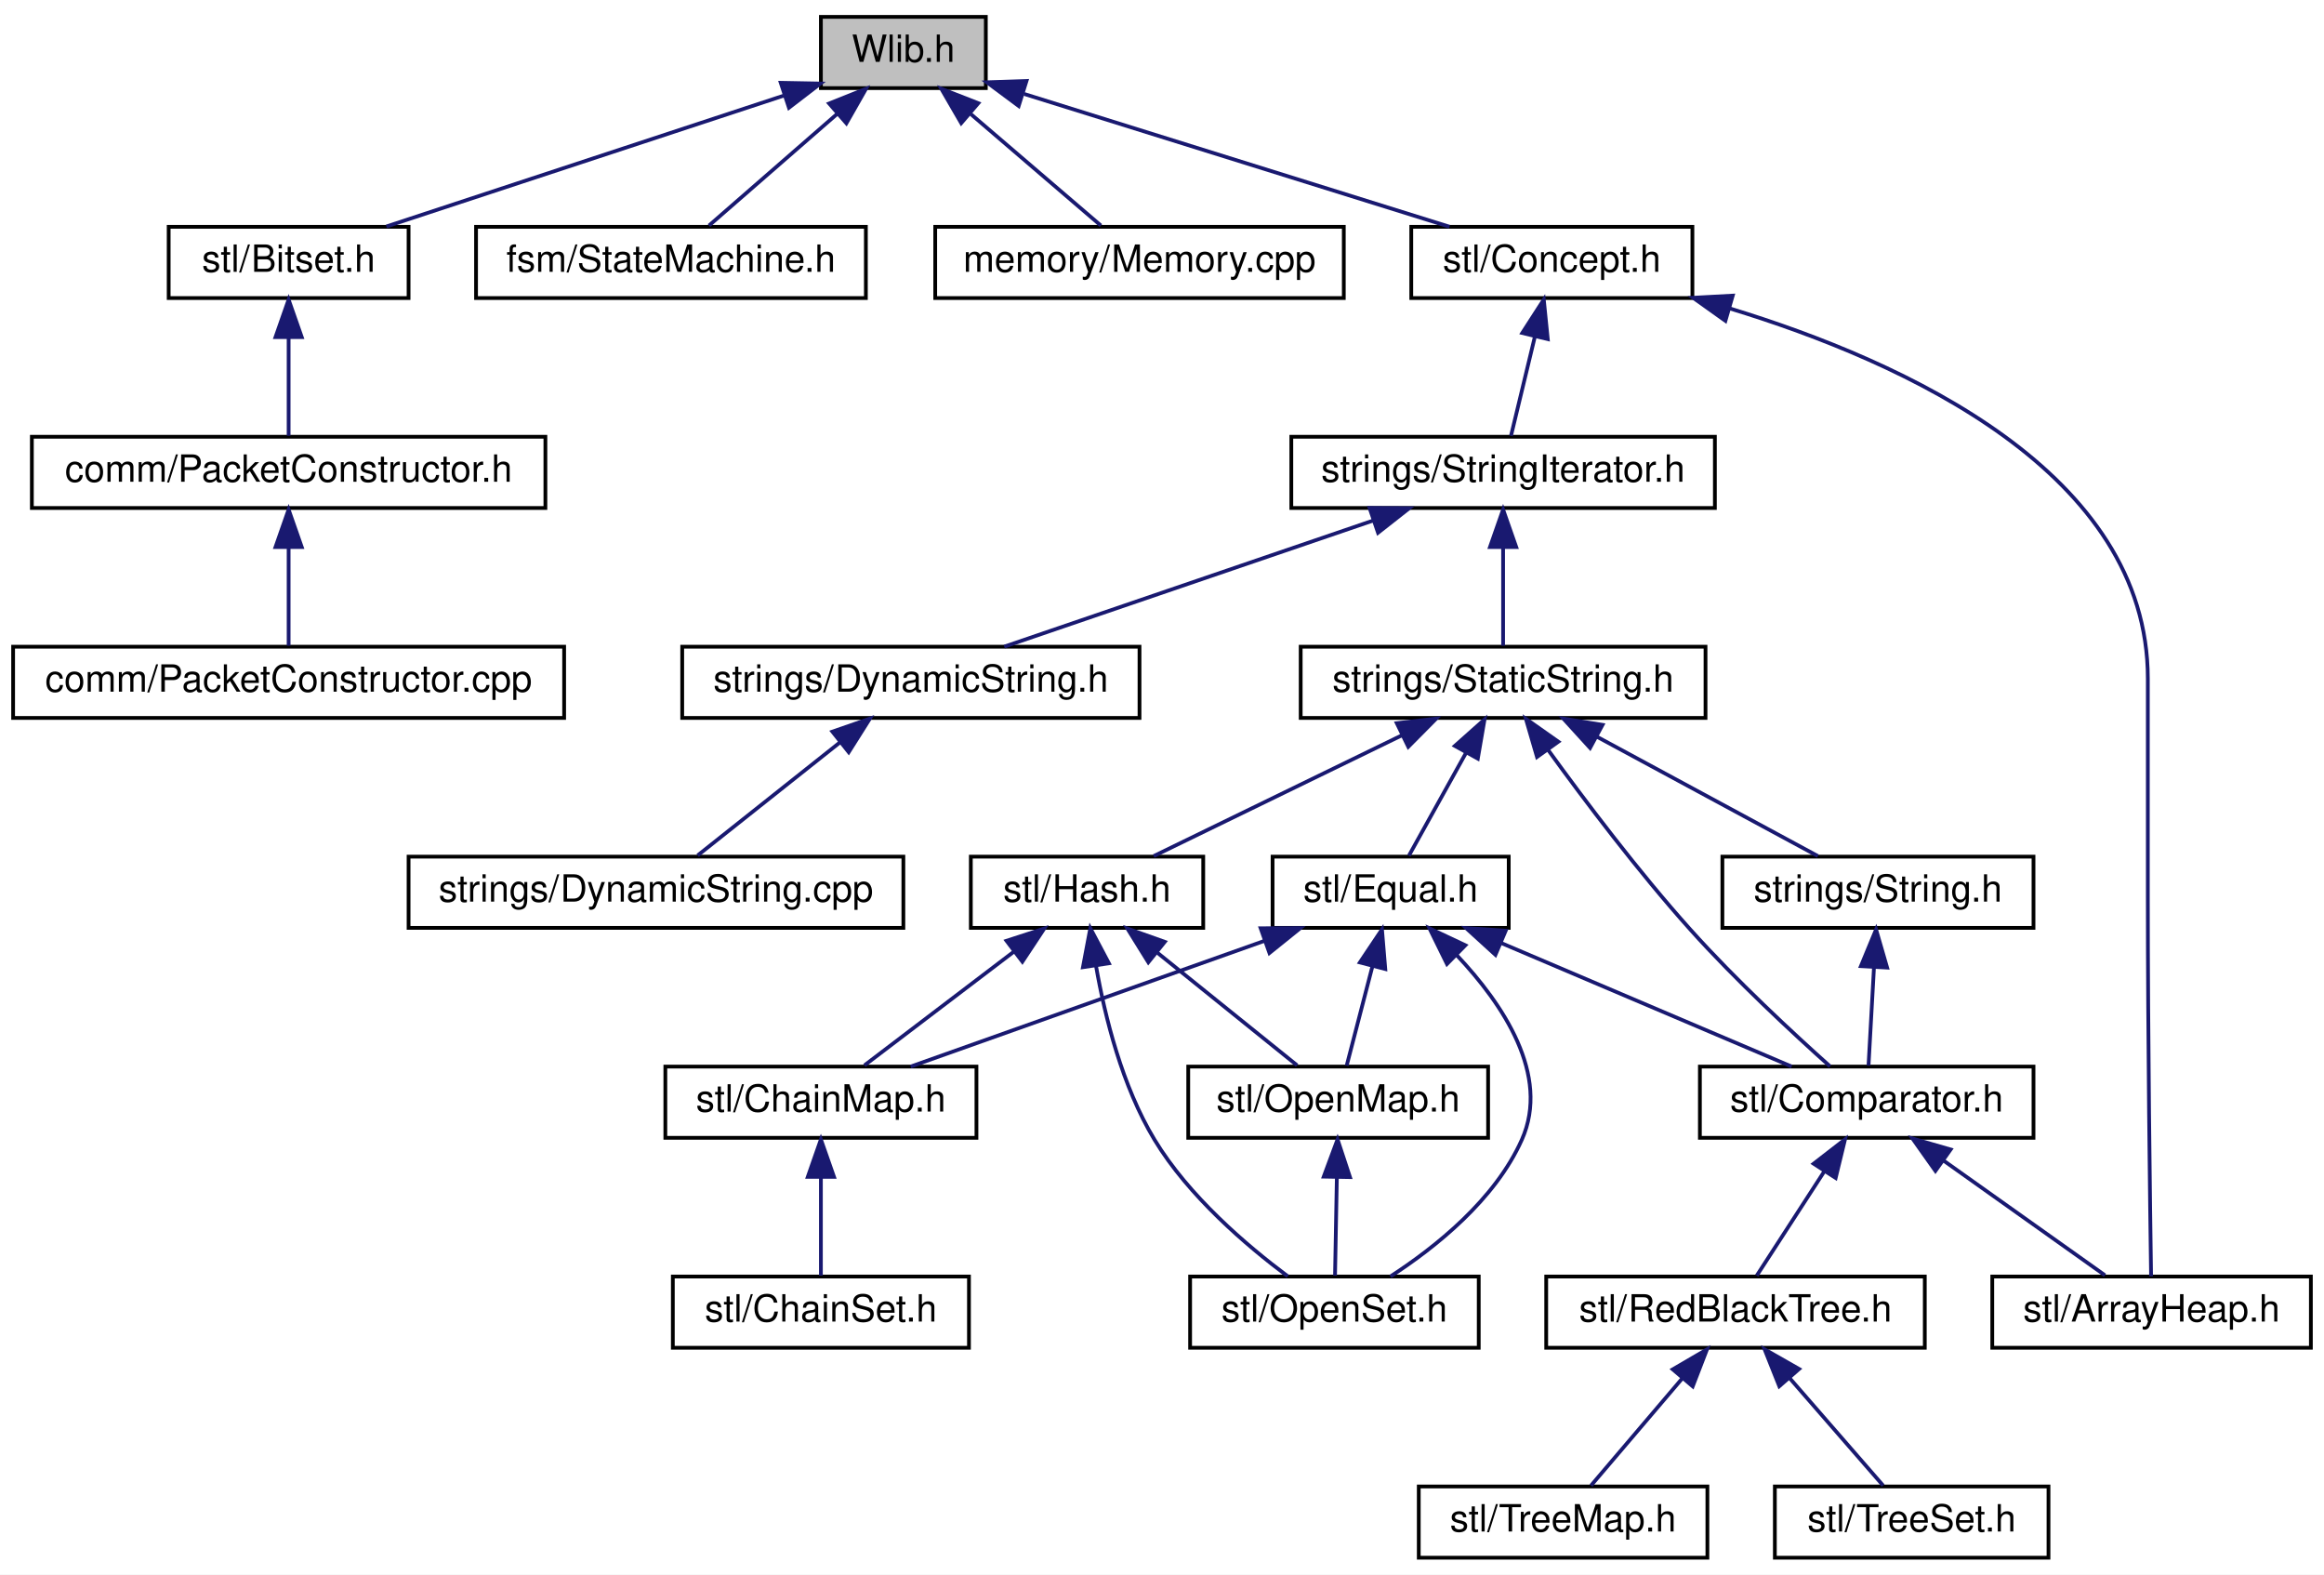
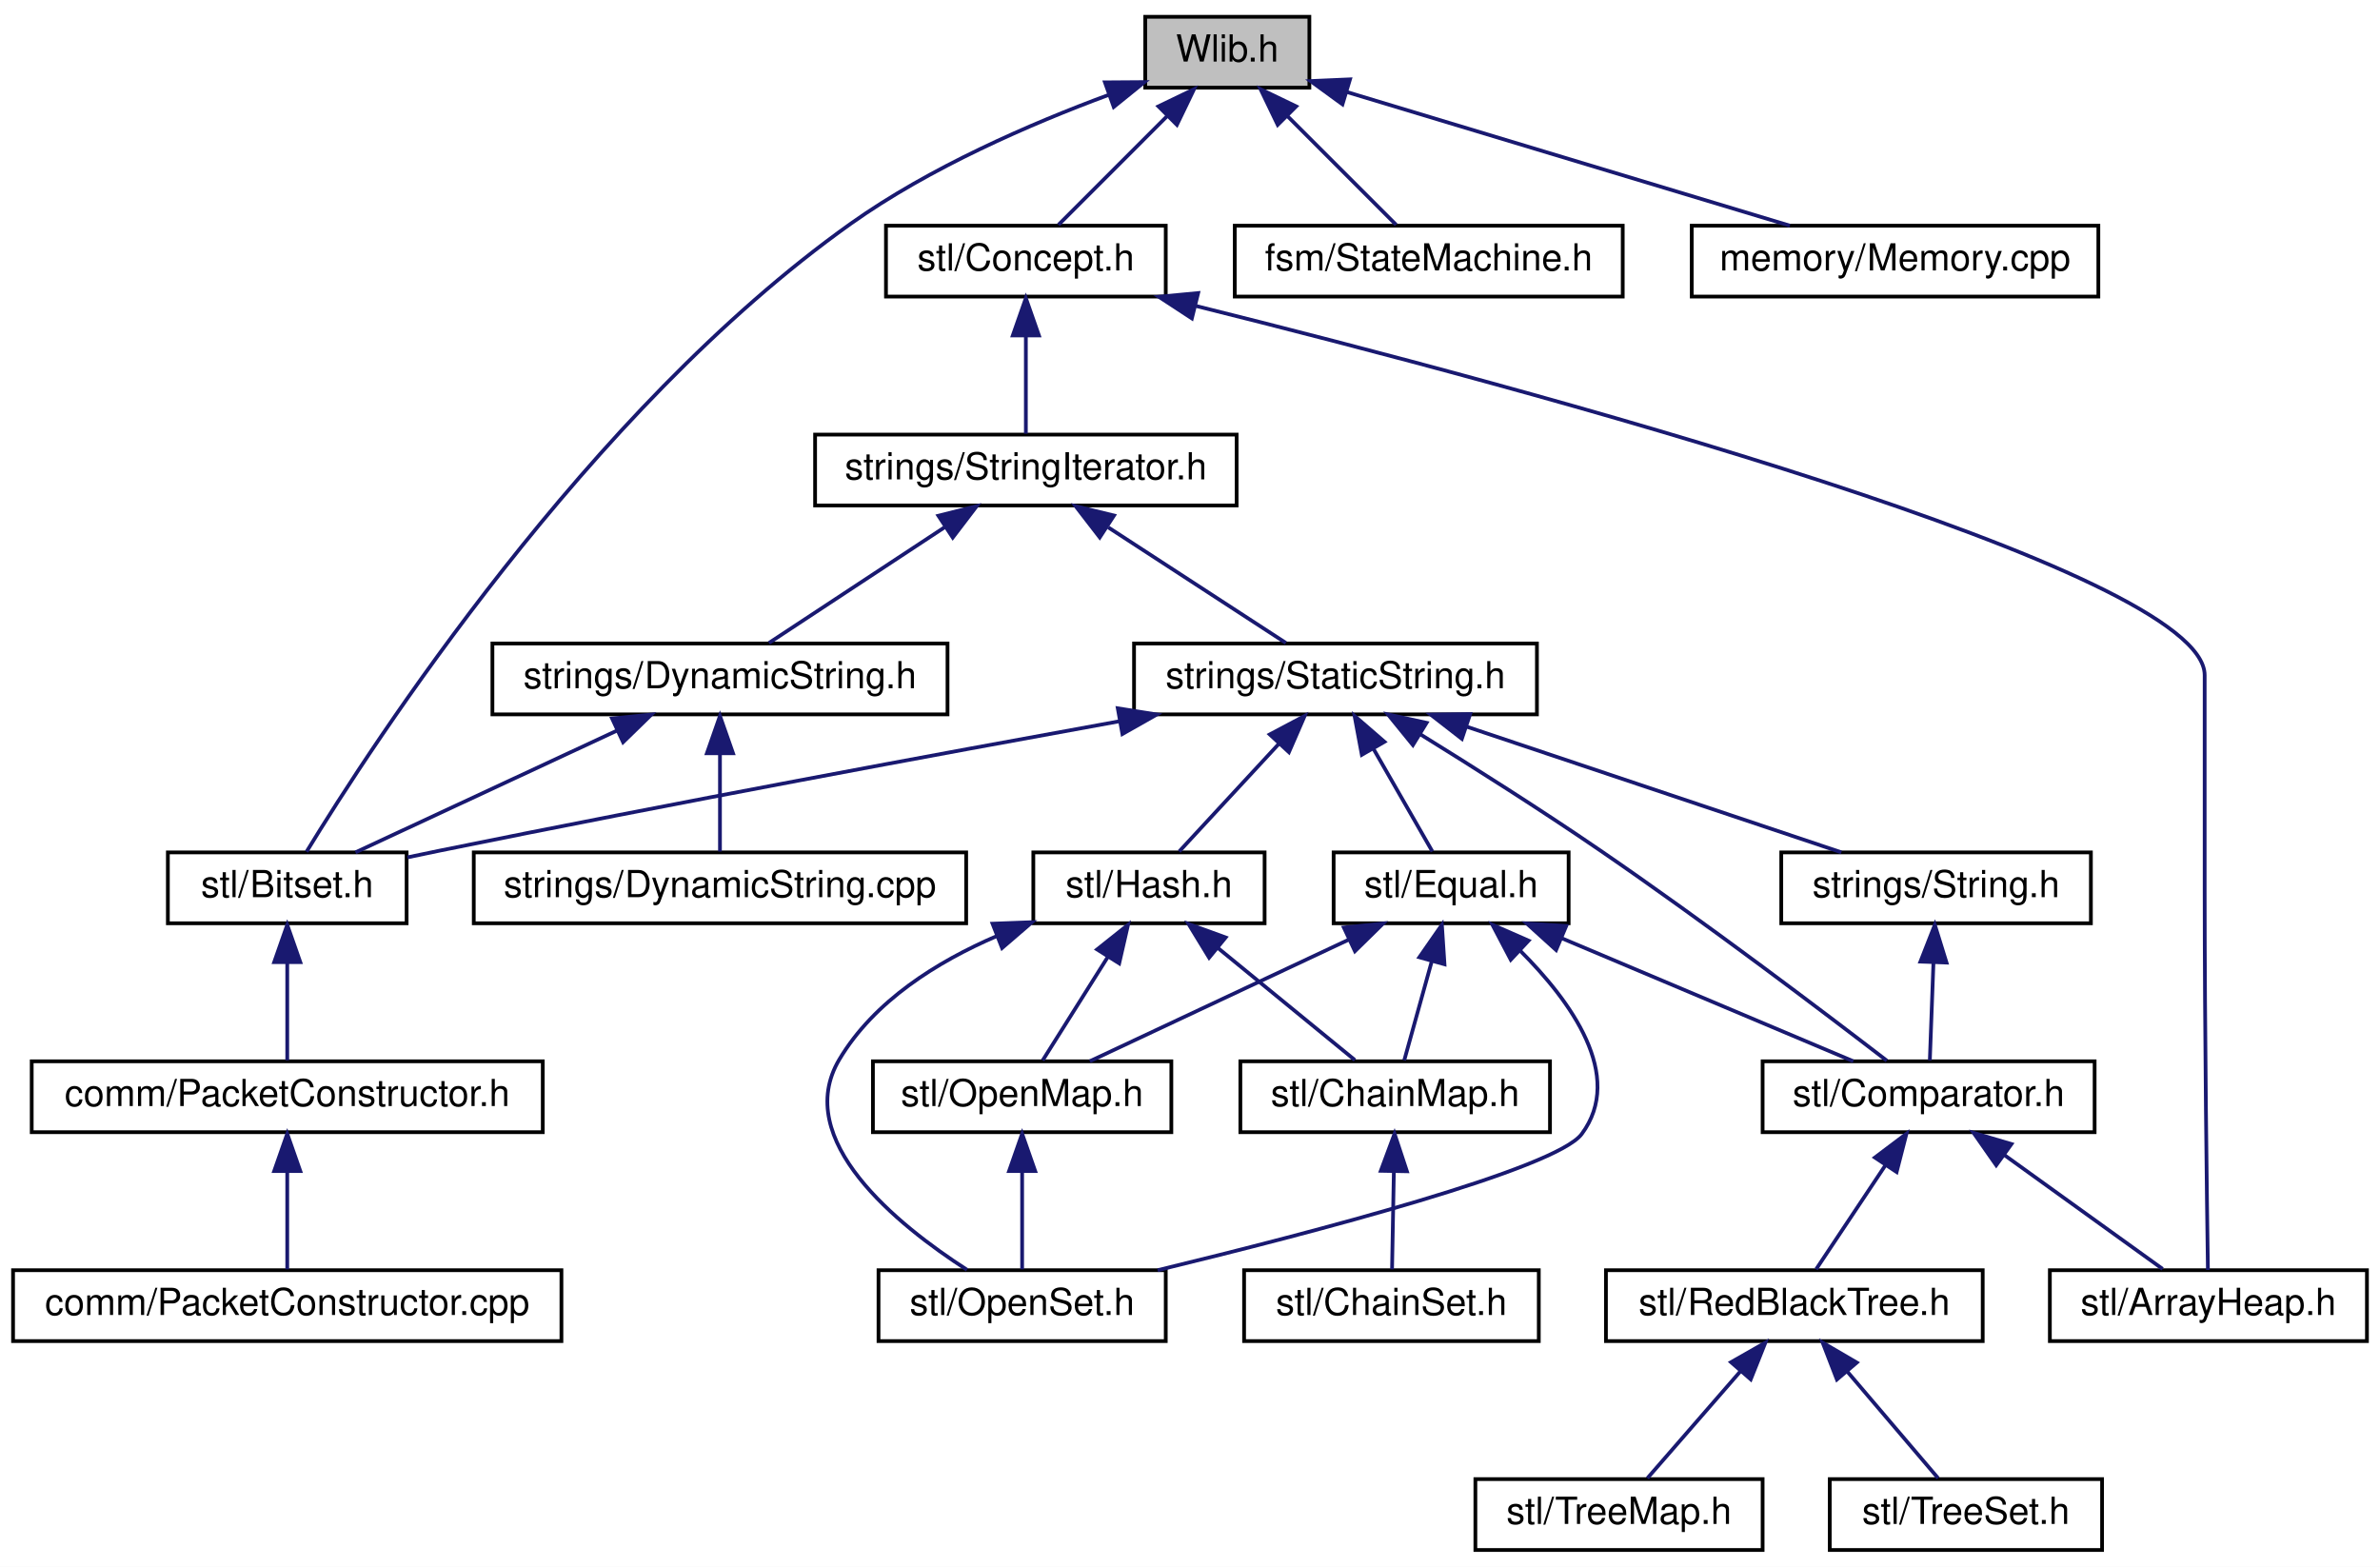
- <svg xmlns="http://www.w3.org/2000/svg" xmlns:xlink="http://www.w3.org/1999/xlink" width="620pt" height="420pt" viewBox="0.00 0.00 620.00 420.00">
+ <svg xmlns="http://www.w3.org/2000/svg" xmlns:xlink="http://www.w3.org/1999/xlink" width="638pt" height="420pt" viewBox="0.00 0.00 638.00 420.00">
  <g id="graph0" class="graph" transform="scale(1 1) rotate(0) translate(4 416)">
-     <polygon fill="white" stroke="none" points="-4,4 -4,-416 616,-416 616,4 -4,4" />
+     <polygon fill="white" stroke="none" points="-4,4 -4,-416 634,-416 634,4 -4,4" />
    <g id="node1" class="node">
-       <polygon fill="#bfbfbf" stroke="black" points="215,-392.5 215,-411.5 259,-411.5 259,-392.5 215,-392.5" />
-       <text text-anchor="middle" x="237" y="-399.5" font-family="Helvetica,sans-Serif" font-size="10.00">Wlib.h</text>
+       <polygon fill="#bfbfbf" stroke="black" points="303,-392.5 303,-411.5 347,-411.5 347,-392.5 303,-392.5" />
+       <text text-anchor="middle" x="325" y="-399.5" font-family="Helvetica,sans-Serif" font-size="10.00">Wlib.h</text>
    </g>
    <g id="node2" class="node">
      <g id="a_node2">
        <a xlink:href="../../de/d6d/_bitset_8h.html" target="_top" xlink:title="Bitset is a class that provides bits manipulation methods. ">
-           <polygon fill="white" stroke="black" points="41,-336.5 41,-355.5 105,-355.5 105,-336.5 41,-336.5" />
-           <text text-anchor="middle" x="73" y="-343.5" font-family="Helvetica,sans-Serif" font-size="10.00">stl/Bitset.h</text>
+           <polygon fill="white" stroke="black" points="41,-168.5 41,-187.5 105,-187.5 105,-168.5 41,-168.5" />
+           <text text-anchor="middle" x="73" y="-175.5" font-family="Helvetica,sans-Serif" font-size="10.00">stl/Bitset.h</text>
        </a>
      </g>
    </g>
    <g id="edge1" class="edge">
-       <path fill="none" stroke="midnightblue" d="M205.034,-390.475C174.12,-380.296 127.846,-365.059 99.088,-355.59" />
-       <polygon fill="midnightblue" stroke="midnightblue" points="204.289,-393.914 214.882,-393.717 206.479,-387.265 204.289,-393.914" />
+       <path fill="none" stroke="midnightblue" d="M293.15,-390.546C272.36,-382.851 245.238,-371.111 224,-356 153.568,-305.889 95.372,-215.871 78.172,-187.683" />
+       <polygon fill="midnightblue" stroke="midnightblue" points="292.199,-393.923 302.794,-393.996 294.557,-387.332 292.199,-393.923" />
    </g>
    <g id="node5" class="node">
      <g id="a_node5">
+         <a xlink:href="../../d8/dd7/_concept_8h.html" target="_top" xlink:title="Concept definitions. ">
+           <polygon fill="white" stroke="black" points="233.5,-336.5 233.5,-355.5 308.5,-355.5 308.5,-336.5 233.5,-336.5" />
+           <text text-anchor="middle" x="271" y="-343.5" font-family="Helvetica,sans-Serif" font-size="10.00">stl/Concept.h</text>
+         </a>
+       </g>
+     </g>
+     <g id="edge4" class="edge">
+       <path fill="none" stroke="midnightblue" d="M309.002,-385.002C299.433,-375.433 287.639,-363.639 279.751,-355.751" />
+       <polygon fill="midnightblue" stroke="midnightblue" points="306.537,-387.487 316.083,-392.083 311.487,-382.537 306.537,-387.487" />
+     </g>
+     <g id="node22" class="node">
+       <g id="a_node22">
        <a xlink:href="../../df/dcf/_state_machine_8h.html" target="_top" xlink:title="fsm/StateMachine.h">
-           <polygon fill="white" stroke="black" points="123,-336.5 123,-355.5 227,-355.5 227,-336.5 123,-336.5" />
-           <text text-anchor="middle" x="175" y="-343.5" font-family="Helvetica,sans-Serif" font-size="10.00">fsm/StateMachine.h</text>
-         </a>
-       </g>
-     </g>
-     <g id="edge4" class="edge">
-       <path fill="none" stroke="midnightblue" d="M219.246,-385.537C208.192,-375.909 194.369,-363.869 185.143,-355.834" />
-       <polygon fill="midnightblue" stroke="midnightblue" points="217.199,-388.395 227.039,-392.324 221.797,-383.117 217.199,-388.395" />
-     </g>
-     <g id="node6" class="node">
-       <g id="a_node6">
+           <polygon fill="white" stroke="black" points="327,-336.5 327,-355.5 431,-355.5 431,-336.5 327,-336.5" />
+           <text text-anchor="middle" x="379" y="-343.5" font-family="Helvetica,sans-Serif" font-size="10.00">fsm/StateMachine.h</text>
+         </a>
+       </g>
+     </g>
+     <g id="edge30" class="edge">
+       <path fill="none" stroke="midnightblue" d="M340.998,-385.002C350.567,-375.433 362.361,-363.639 370.249,-355.751" />
+       <polygon fill="midnightblue" stroke="midnightblue" points="338.513,-382.537 333.917,-392.083 343.463,-387.487 338.513,-382.537" />
+     </g>
+     <g id="node23" class="node">
+       <g id="a_node23">
        <a xlink:href="../../df/d64/_memory_8cpp.html" target="_top" xlink:title="Implementation of Memory functions. ">
-           <polygon fill="white" stroke="black" points="245.5,-336.5 245.5,-355.5 354.5,-355.5 354.5,-336.5 245.5,-336.5" />
-           <text text-anchor="middle" x="300" y="-343.5" font-family="Helvetica,sans-Serif" font-size="10.00">memory/Memory.cpp</text>
-         </a>
-       </g>
-     </g>
-     <g id="edge5" class="edge">
-       <path fill="none" stroke="midnightblue" d="M255.04,-385.537C266.273,-375.909 280.319,-363.869 289.694,-355.834" />
-       <polygon fill="midnightblue" stroke="midnightblue" points="252.437,-383.159 247.122,-392.324 256.992,-388.473 252.437,-383.159" />
-     </g>
-     <g id="node7" class="node">
-       <g id="a_node7">
-         <a xlink:href="../../d8/dd7/_concept_8h.html" target="_top" xlink:title="Concept definitions. ">
-           <polygon fill="white" stroke="black" points="372.5,-336.5 372.5,-355.5 447.5,-355.5 447.5,-336.5 372.5,-336.5" />
-           <text text-anchor="middle" x="410" y="-343.5" font-family="Helvetica,sans-Serif" font-size="10.00">stl/Concept.h</text>
-         </a>
-       </g>
-     </g>
-     <g id="edge6" class="edge">
-       <path fill="none" stroke="midnightblue" d="M269.215,-390.944C301.89,-380.745 351.908,-365.133 382.697,-355.522" />
-       <polygon fill="midnightblue" stroke="midnightblue" points="267.765,-387.73 259.263,-394.051 269.851,-394.412 267.765,-387.73" />
+           <polygon fill="white" stroke="black" points="449.5,-336.5 449.5,-355.5 558.5,-355.5 558.5,-336.5 449.5,-336.5" />
+           <text text-anchor="middle" x="504" y="-343.5" font-family="Helvetica,sans-Serif" font-size="10.00">memory/Memory.cpp</text>
+         </a>
+       </g>
+     </g>
+     <g id="edge31" class="edge">
+       <path fill="none" stroke="midnightblue" d="M357.147,-391.302C390.938,-381.108 443.575,-365.229 475.801,-355.507" />
+       <polygon fill="midnightblue" stroke="midnightblue" points="355.871,-388.031 347.309,-394.27 357.893,-394.733 355.871,-388.031" />
    </g>
    <g id="node3" class="node">
      <g id="a_node3">
        <a xlink:href="../../de/d66/_packet_constructor_8h.html" target="_top" xlink:title="comm/PacketConstructor.h">
-           <polygon fill="white" stroke="black" points="4.5,-280.5 4.5,-299.5 141.5,-299.5 141.5,-280.5 4.5,-280.5" />
-           <text text-anchor="middle" x="73" y="-287.5" font-family="Helvetica,sans-Serif" font-size="10.00">comm/PacketConstructor.h</text>
+           <polygon fill="white" stroke="black" points="4.5,-112.5 4.5,-131.5 141.5,-131.5 141.5,-112.5 4.5,-112.5" />
+           <text text-anchor="middle" x="73" y="-119.5" font-family="Helvetica,sans-Serif" font-size="10.00">comm/PacketConstructor.h</text>
        </a>
      </g>
    </g>
    <g id="edge2" class="edge">
-       <path fill="none" stroke="midnightblue" d="M73,-325.805C73,-316.91 73,-306.78 73,-299.751" />
-       <polygon fill="midnightblue" stroke="midnightblue" points="69.5,-326.083 73,-336.083 76.5,-326.083 69.5,-326.083" />
+       <path fill="none" stroke="midnightblue" d="M73,-157.805C73,-148.91 73,-138.78 73,-131.751" />
+       <polygon fill="midnightblue" stroke="midnightblue" points="69.5,-158.083 73,-168.083 76.5,-158.083 69.5,-158.083" />
    </g>
    <g id="node4" class="node">
      <g id="a_node4">
        <a xlink:href="../../d9/dde/_packet_constructor_8cpp.html" target="_top" xlink:title="Creates a packet for sending data from the slave systems to the main computer. ">
-           <polygon fill="white" stroke="black" points="-0.5,-224.5 -0.5,-243.5 146.5,-243.5 146.5,-224.5 -0.5,-224.5" />
-           <text text-anchor="middle" x="73" y="-231.5" font-family="Helvetica,sans-Serif" font-size="10.00">comm/PacketConstructor.cpp</text>
+           <polygon fill="white" stroke="black" points="-0.5,-56.5 -0.5,-75.5 146.5,-75.5 146.5,-56.5 -0.5,-56.5" />
+           <text text-anchor="middle" x="73" y="-63.5" font-family="Helvetica,sans-Serif" font-size="10.00">comm/PacketConstructor.cpp</text>
        </a>
      </g>
    </g>
    <g id="edge3" class="edge">
-       <path fill="none" stroke="midnightblue" d="M73,-269.805C73,-260.91 73,-250.78 73,-243.751" />
-       <polygon fill="midnightblue" stroke="midnightblue" points="69.5,-270.083 73,-280.083 76.5,-270.083 69.5,-270.083" />
+       <path fill="none" stroke="midnightblue" d="M73,-101.805C73,-92.91 73,-82.78 73,-75.751" />
+       <polygon fill="midnightblue" stroke="midnightblue" points="69.5,-102.083 73,-112.083 76.5,-102.083 69.5,-102.083" />
+     </g>
+     <g id="node6" class="node">
+       <g id="a_node6">
+         <a xlink:href="../../de/d0b/_string_iterator_8h.html" target="_top" xlink:title="strings/StringIterator.h">
+           <polygon fill="white" stroke="black" points="214.5,-280.5 214.5,-299.5 327.5,-299.5 327.5,-280.5 214.5,-280.5" />
+           <text text-anchor="middle" x="271" y="-287.5" font-family="Helvetica,sans-Serif" font-size="10.00">strings/StringIterator.h</text>
+         </a>
+       </g>
+     </g>
+     <g id="edge5" class="edge">
+       <path fill="none" stroke="midnightblue" d="M271,-325.805C271,-316.91 271,-306.78 271,-299.751" />
+       <polygon fill="midnightblue" stroke="midnightblue" points="267.5,-326.083 271,-336.083 274.5,-326.083 267.5,-326.083" />
+     </g>
+     <g id="node9" class="node">
+       <g id="a_node9">
+         <a xlink:href="../../df/d03/_array_heap_8h.html" target="_top" xlink:title="Heap manipulation and implementation. ">
+           <polygon fill="white" stroke="black" points="545.5,-56.5 545.5,-75.5 630.5,-75.5 630.5,-56.5 545.5,-56.5" />
+           <text text-anchor="middle" x="588" y="-63.5" font-family="Helvetica,sans-Serif" font-size="10.00">stl/ArrayHeap.h</text>
+         </a>
+       </g>
+     </g>
+     <g id="edge29" class="edge">
+       <path fill="none" stroke="midnightblue" d="M316.561,-333.992C404.051,-312.213 587,-263.288 587,-235 587,-235 587,-235 587,-177 587,-139.186 587.598,-94.063 587.869,-75.558" />
+       <polygon fill="midnightblue" stroke="midnightblue" points="315.501,-330.649 306.635,-336.449 317.183,-337.444 315.501,-330.649" />
+     </g>
+     <g id="node7" class="node">
+       <g id="a_node7">
+         <a xlink:href="../../d8/d65/_static_string_8h.html" target="_top" xlink:title="StaticString provides a String that is on stack and is of fixed size. ">
+           <polygon fill="white" stroke="black" points="300,-224.5 300,-243.5 408,-243.5 408,-224.5 300,-224.5" />
+           <text text-anchor="middle" x="354" y="-231.5" font-family="Helvetica,sans-Serif" font-size="10.00">strings/StaticString.h</text>
+         </a>
+       </g>
+     </g>
+     <g id="edge6" class="edge">
+       <path fill="none" stroke="midnightblue" d="M293.099,-274.622C308.262,-264.757 327.883,-251.992 340.698,-243.655" />
+       <polygon fill="midnightblue" stroke="midnightblue" points="290.809,-271.937 284.335,-280.324 294.626,-277.804 290.809,-271.937" />
+     </g>
+     <g id="node20" class="node">
+       <g id="a_node20">
+         <a xlink:href="../../d6/d60/_dynamic_string_8h.html" target="_top" xlink:title="DynamicString is a class that provides dynamic strings and functions for dynamic strings. ">
+           <polygon fill="white" stroke="black" points="128,-224.5 128,-243.5 250,-243.5 250,-224.5 128,-224.5" />
+           <text text-anchor="middle" x="189" y="-231.5" font-family="Helvetica,sans-Serif" font-size="10.00">strings/DynamicString.h</text>
+         </a>
+       </g>
+     </g>
+     <g id="edge26" class="edge">
+       <path fill="none" stroke="midnightblue" d="M249.167,-274.622C234.187,-264.757 214.803,-251.992 202.142,-243.655" />
+       <polygon fill="midnightblue" stroke="midnightblue" points="247.549,-277.747 257.825,-280.324 251.399,-271.901 247.549,-277.747" />
+     </g>
+     <g id="edge7" class="edge">
+       <path fill="none" stroke="midnightblue" d="M296.073,-222.654C247.403,-213.838 176.053,-200.625 114,-188 111.144,-187.419 108.179,-186.8 105.209,-186.168" />
+       <polygon fill="midnightblue" stroke="midnightblue" points="295.64,-226.132 306.103,-224.467 296.885,-219.244 295.64,-226.132" />
    </g>
    <g id="node8" class="node">
      <g id="a_node8">
-         <a xlink:href="../../df/d03/_array_heap_8h.html" target="_top" xlink:title="Heap manipulation and implementation. ">
-           <polygon fill="white" stroke="black" points="527.5,-56.5 527.5,-75.5 612.5,-75.5 612.5,-56.5 527.5,-56.5" />
-           <text text-anchor="middle" x="570" y="-63.5" font-family="Helvetica,sans-Serif" font-size="10.00">stl/ArrayHeap.h</text>
-         </a>
-       </g>
-     </g>
-     <g id="edge7" class="edge">
-       <path fill="none" stroke="midnightblue" d="M457.379,-333.758C504.24,-319.485 569,-289.84 569,-235 569,-235 569,-235 569,-177 569,-139.186 569.598,-94.063 569.869,-75.558" />
-       <polygon fill="midnightblue" stroke="midnightblue" points="456.308,-330.424 447.681,-336.574 458.26,-337.147 456.308,-330.424" />
-     </g>
-     <g id="node9" class="node">
-       <g id="a_node9">
-         <a xlink:href="../../de/d0b/_string_iterator_8h.html" target="_top" xlink:title="strings/StringIterator.h">
-           <polygon fill="white" stroke="black" points="340.5,-280.5 340.5,-299.5 453.5,-299.5 453.5,-280.5 340.5,-280.5" />
-           <text text-anchor="middle" x="397" y="-287.5" font-family="Helvetica,sans-Serif" font-size="10.00">strings/StringIterator.h</text>
+         <a xlink:href="../../d7/d0c/_comparator_8h.html" target="_top" xlink:title="Comparator implementation for basic types. ">
+           <polygon fill="white" stroke="black" points="468.5,-112.5 468.5,-131.5 557.5,-131.5 557.5,-112.5 468.5,-112.5" />
+           <text text-anchor="middle" x="513" y="-119.5" font-family="Helvetica,sans-Serif" font-size="10.00">stl/Comparator.h</text>
        </a>
      </g>
    </g>
    <g id="edge8" class="edge">
-       <path fill="none" stroke="midnightblue" d="M405.45,-326.101C403.292,-317.136 400.818,-306.858 399.107,-299.751" />
-       <polygon fill="midnightblue" stroke="midnightblue" points="402.11,-327.18 407.853,-336.083 408.915,-325.542 402.11,-327.18" />
+       <path fill="none" stroke="midnightblue" d="M376.628,-219.23C390.707,-210.522 409.099,-198.892 425,-188 453.206,-168.68 485.253,-144.394 501.795,-131.677" />
+       <polygon fill="midnightblue" stroke="midnightblue" points="374.753,-216.274 368.067,-224.494 378.419,-222.237 374.753,-216.274" />
+     </g>
+     <g id="node13" class="node">
+       <g id="a_node13">
+         <a xlink:href="../../d2/dc2/_equal_8h.html" target="_top" xlink:title="stl/Equal.h">
+           <polygon fill="white" stroke="black" points="353.5,-168.5 353.5,-187.5 416.5,-187.5 416.5,-168.5 353.5,-168.5" />
+           <text text-anchor="middle" x="385" y="-175.5" font-family="Helvetica,sans-Serif" font-size="10.00">stl/Equal.h</text>
+         </a>
+       </g>
+     </g>
+     <g id="edge13" class="edge">
+       <path fill="none" stroke="midnightblue" d="M364.176,-215.275C369.474,-206.045 375.717,-195.17 379.976,-187.751" />
+       <polygon fill="midnightblue" stroke="midnightblue" points="361.062,-213.668 359.119,-224.083 367.133,-217.153 361.062,-213.668" />
+     </g>
+     <g id="node18" class="node">
+       <g id="a_node18">
+         <a xlink:href="../../d2/dad/_hash_8h.html" target="_top" xlink:title="stl/Hash.h">
+           <polygon fill="white" stroke="black" points="273,-168.5 273,-187.5 335,-187.5 335,-168.5 273,-168.5" />
+           <text text-anchor="middle" x="304" y="-175.5" font-family="Helvetica,sans-Serif" font-size="10.00">stl/Hash.h</text>
+         </a>
+       </g>
+     </g>
+     <g id="edge20" class="edge">
+       <path fill="none" stroke="midnightblue" d="M338.924,-216.718C330.111,-207.2 319.334,-195.561 312.103,-187.751" />
+       <polygon fill="midnightblue" stroke="midnightblue" points="336.381,-219.123 345.744,-224.083 341.518,-214.367 336.381,-219.123" />
+     </g>
+     <g id="node19" class="node">
+       <g id="a_node19">
+         <a xlink:href="../../db/db5/_string_8h.html" target="_top" xlink:title="strings/String.h">
+           <polygon fill="white" stroke="black" points="473.5,-168.5 473.5,-187.5 556.5,-187.5 556.5,-168.5 473.5,-168.5" />
+           <text text-anchor="middle" x="515" y="-175.5" font-family="Helvetica,sans-Serif" font-size="10.00">strings/String.h</text>
+         </a>
+       </g>
+     </g>
+     <g id="edge24" class="edge">
+       <path fill="none" stroke="midnightblue" d="M389.265,-221.172C419.581,-211.004 462.57,-196.585 489.608,-187.516" />
+       <polygon fill="midnightblue" stroke="midnightblue" points="387.879,-217.945 379.511,-224.444 390.105,-224.582 387.879,-217.945" />
+     </g>
+     <g id="edge9" class="edge">
+       <path fill="none" stroke="midnightblue" d="M533.305,-106.38C546.861,-96.62 564.242,-84.106 575.731,-75.834" />
+       <polygon fill="midnightblue" stroke="midnightblue" points="531.12,-103.641 525.05,-112.324 535.21,-109.321 531.12,-103.641" />
    </g>
    <g id="node10" class="node">
      <g id="a_node10">
-         <a xlink:href="../../d8/d65/_static_string_8h.html" target="_top" xlink:title="StaticString provides a String that is on stack and is of fixed size. ">
-           <polygon fill="white" stroke="black" points="343,-224.5 343,-243.5 451,-243.5 451,-224.5 343,-224.5" />
-           <text text-anchor="middle" x="397" y="-231.5" font-family="Helvetica,sans-Serif" font-size="10.00">strings/StaticString.h</text>
-         </a>
-       </g>
-     </g>
-     <g id="edge9" class="edge">
-       <path fill="none" stroke="midnightblue" d="M397,-269.805C397,-260.91 397,-250.78 397,-243.751" />
-       <polygon fill="midnightblue" stroke="midnightblue" points="393.5,-270.083 397,-280.083 400.5,-270.083 393.5,-270.083" />
-     </g>
-     <g id="node22" class="node">
-       <g id="a_node22">
-         <a xlink:href="../../d6/d60/_dynamic_string_8h.html" target="_top" xlink:title="DynamicString is a class that provides dynamic strings and functions for dynamic strings. ">
-           <polygon fill="white" stroke="black" points="178,-224.5 178,-243.5 300,-243.5 300,-224.5 178,-224.5" />
-           <text text-anchor="middle" x="239" y="-231.5" font-family="Helvetica,sans-Serif" font-size="10.00">strings/DynamicString.h</text>
-         </a>
-       </g>
-     </g>
-     <g id="edge28" class="edge">
-       <path fill="none" stroke="midnightblue" d="M362.392,-277.172C332.641,-267.004 290.453,-252.585 263.918,-243.516" />
-       <polygon fill="midnightblue" stroke="midnightblue" points="361.37,-280.521 371.964,-280.444 363.634,-273.898 361.37,-280.521" />
+         <a xlink:href="../../d5/d08/_red_black_tree_8h.html" target="_top" xlink:title="Red black tree implementation. ">
+           <polygon fill="white" stroke="black" points="426.5,-56.5 426.5,-75.5 527.5,-75.5 527.5,-56.5 426.5,-56.5" />
+           <text text-anchor="middle" x="477" y="-63.5" font-family="Helvetica,sans-Serif" font-size="10.00">stl/RedBlackTree.h</text>
+         </a>
+       </g>
+     </g>
+     <g id="edge10" class="edge">
+       <path fill="none" stroke="midnightblue" d="M501.377,-103.566C495.183,-94.275 487.832,-83.248 482.834,-75.751" />
+       <polygon fill="midnightblue" stroke="midnightblue" points="498.596,-105.704 507.055,-112.083 504.42,-101.821 498.596,-105.704" />
    </g>
    <g id="node11" class="node">
      <g id="a_node11">
-         <a xlink:href="../../d7/d0c/_comparator_8h.html" target="_top" xlink:title="Comparator implementation for basic types. ">
-           <polygon fill="white" stroke="black" points="449.5,-112.5 449.5,-131.5 538.5,-131.5 538.5,-112.5 449.5,-112.5" />
-           <text text-anchor="middle" x="494" y="-119.5" font-family="Helvetica,sans-Serif" font-size="10.00">stl/Comparator.h</text>
-         </a>
-       </g>
-     </g>
-     <g id="edge10" class="edge">
-       <path fill="none" stroke="midnightblue" d="M409.021,-215.948C418.757,-202.501 433.093,-183.496 447,-168 459.073,-154.548 474.414,-140.333 484.222,-131.563" />
-       <polygon fill="midnightblue" stroke="midnightblue" points="406.048,-214.088 403.078,-224.258 411.742,-218.16 406.048,-214.088" />
+         <a xlink:href="../../df/d87/_tree_map_8h.html" target="_top" xlink:title="Map implementation using red black tree. ">
+           <polygon fill="white" stroke="black" points="391.5,-0.5 391.5,-19.5 468.5,-19.5 468.5,-0.5 391.5,-0.5" />
+           <text text-anchor="middle" x="430" y="-7.5" font-family="Helvetica,sans-Serif" font-size="10.00">stl/TreeMap.h</text>
+         </a>
+       </g>
+     </g>
+     <g id="edge11" class="edge">
+       <path fill="none" stroke="midnightblue" d="M462.579,-48.431C454.342,-38.967 444.346,-27.483 437.617,-19.751" />
+       <polygon fill="midnightblue" stroke="midnightblue" points="460.034,-50.838 469.239,-56.083 465.314,-46.242 460.034,-50.838" />
+     </g>
+     <g id="node12" class="node">
+       <g id="a_node12">
+         <a xlink:href="../../dd/dba/_tree_set_8h.html" target="_top" xlink:title="Set implementation using red black tree. ">
+           <polygon fill="white" stroke="black" points="486.5,-0.5 486.5,-19.5 559.5,-19.5 559.5,-0.5 486.5,-0.5" />
+           <text text-anchor="middle" x="523" y="-7.5" font-family="Helvetica,sans-Serif" font-size="10.00">stl/TreeSet.h</text>
+         </a>
+       </g>
+     </g>
+     <g id="edge12" class="edge">
+       <path fill="none" stroke="midnightblue" d="M491.114,-48.431C499.176,-38.967 508.959,-27.483 515.545,-19.751" />
+       <polygon fill="midnightblue" stroke="midnightblue" points="488.416,-46.201 484.596,-56.083 493.745,-50.74 488.416,-46.201" />
+     </g>
+     <g id="edge14" class="edge">
+       <path fill="none" stroke="midnightblue" d="M414.623,-164.503C438.619,-154.38 471.784,-140.388 492.813,-131.516" />
+       <polygon fill="midnightblue" stroke="midnightblue" points="413.135,-161.332 405.282,-168.444 415.856,-167.781 413.135,-161.332" />
+     </g>
+     <g id="node14" class="node">
+       <g id="a_node14">
+         <a xlink:href="../../d3/dbe/_chain_map_8h.html" target="_top" xlink:title="Hasher map implementation. ">
+           <polygon fill="white" stroke="black" points="328.5,-112.5 328.5,-131.5 411.5,-131.5 411.5,-112.5 328.5,-112.5" />
+           <text text-anchor="middle" x="370" y="-119.5" font-family="Helvetica,sans-Serif" font-size="10.00">stl/ChainMap.h</text>
+         </a>
+       </g>
+     </g>
+     <g id="edge15" class="edge">
+       <path fill="none" stroke="midnightblue" d="M379.832,-158.396C377.323,-149.362 374.427,-138.936 372.431,-131.751" />
+       <polygon fill="midnightblue" stroke="midnightblue" points="376.474,-159.385 382.523,-168.083 383.219,-157.511 376.474,-159.385" />
+     </g>
+     <g id="node16" class="node">
+       <g id="a_node16">
+         <a xlink:href="../../d5/d7a/_open_map_8h.html" target="_top" xlink:title="Hash map implementation. ">
+           <polygon fill="white" stroke="black" points="230,-112.5 230,-131.5 310,-131.5 310,-112.5 230,-112.5" />
+           <text text-anchor="middle" x="270" y="-119.5" font-family="Helvetica,sans-Serif" font-size="10.00">stl/OpenMap.h</text>
+         </a>
+       </g>
+     </g>
+     <g id="edge17" class="edge">
+       <path fill="none" stroke="midnightblue" d="M357.519,-164.096C336.034,-154.007 306.778,-140.27 288.137,-131.516" />
+       <polygon fill="midnightblue" stroke="midnightblue" points="356.238,-167.361 366.778,-168.444 359.214,-161.025 356.238,-167.361" />
+     </g>
+     <g id="node17" class="node">
+       <g id="a_node17">
+         <a xlink:href="../../d0/de6/_open_set_8h.html" target="_top" xlink:title="Hash set implementation. ">
+           <polygon fill="white" stroke="black" points="231.5,-56.5 231.5,-75.5 308.5,-75.5 308.5,-56.5 231.5,-56.5" />
+           <text text-anchor="middle" x="270" y="-63.5" font-family="Helvetica,sans-Serif" font-size="10.00">stl/OpenSet.h</text>
+         </a>
+       </g>
+     </g>
+     <g id="edge19" class="edge">
+       <path fill="none" stroke="midnightblue" d="M403.427,-161.238C417.134,-147.581 431.619,-127.617 420,-112 413.062,-102.675 348.465,-85.729 306.334,-75.504" />
+       <polygon fill="midnightblue" stroke="midnightblue" points="400.988,-158.728 396.064,-168.109 405.763,-163.846 400.988,-158.728" />
    </g>
    <g id="node15" class="node">
      <g id="a_node15">
-         <a xlink:href="../../d2/dc2/_equal_8h.html" target="_top" xlink:title="stl/Equal.h">
-           <polygon fill="white" stroke="black" points="335.5,-168.5 335.5,-187.5 398.5,-187.5 398.5,-168.5 335.5,-168.5" />
-           <text text-anchor="middle" x="367" y="-175.5" font-family="Helvetica,sans-Serif" font-size="10.00">stl/Equal.h</text>
-         </a>
-       </g>
-     </g>
-     <g id="edge15" class="edge">
-       <path fill="none" stroke="midnightblue" d="M387.153,-215.275C382.025,-206.045 375.984,-195.17 371.862,-187.751" />
-       <polygon fill="midnightblue" stroke="midnightblue" points="384.13,-217.041 392.046,-224.083 390.249,-213.642 384.13,-217.041" />
-     </g>
-     <g id="node20" class="node">
-       <g id="a_node20">
-         <a xlink:href="../../d2/dad/_hash_8h.html" target="_top" xlink:title="stl/Hash.h">
-           <polygon fill="white" stroke="black" points="255,-168.5 255,-187.5 317,-187.5 317,-168.5 255,-168.5" />
-           <text text-anchor="middle" x="286" y="-175.5" font-family="Helvetica,sans-Serif" font-size="10.00">stl/Hash.h</text>
-         </a>
-       </g>
+         <a xlink:href="../../d6/d59/_chain_set_8h.html" target="_top" xlink:title="Hash set implementation. ">
+           <polygon fill="white" stroke="black" points="329.5,-56.5 329.5,-75.5 408.5,-75.5 408.5,-56.5 329.5,-56.5" />
+           <text text-anchor="middle" x="369" y="-63.5" font-family="Helvetica,sans-Serif" font-size="10.00">stl/ChainSet.h</text>
+         </a>
+       </g>
+     </g>
+     <g id="edge16" class="edge">
+       <path fill="none" stroke="midnightblue" d="M369.645,-101.805C369.48,-92.91 369.292,-82.78 369.162,-75.751" />
+       <polygon fill="midnightblue" stroke="midnightblue" points="366.15,-102.15 369.835,-112.083 373.149,-102.02 366.15,-102.15" />
+     </g>
+     <g id="edge18" class="edge">
+       <path fill="none" stroke="midnightblue" d="M270,-101.805C270,-92.91 270,-82.78 270,-75.751" />
+       <polygon fill="midnightblue" stroke="midnightblue" points="266.5,-102.083 270,-112.083 273.5,-102.083 266.5,-102.083" />
+     </g>
+     <g id="edge21" class="edge">
+       <path fill="none" stroke="midnightblue" d="M322.554,-161.82C334.378,-152.145 349.286,-139.948 359.203,-131.834" />
+       <polygon fill="midnightblue" stroke="midnightblue" points="320.127,-159.283 314.604,-168.324 324.56,-164.7 320.127,-159.283" />
    </g>
    <g id="edge22" class="edge">
-       <path fill="none" stroke="midnightblue" d="M369.995,-219.862C349.412,-209.849 321.655,-196.346 303.79,-187.655" />
-       <polygon fill="midnightblue" stroke="midnightblue" points="368.642,-223.097 379.166,-224.324 371.705,-216.802 368.642,-223.097" />
+       <path fill="none" stroke="midnightblue" d="M293.023,-159.566C287.173,-150.275 280.23,-139.248 275.51,-131.751" />
+       <polygon fill="midnightblue" stroke="midnightblue" points="290.096,-161.486 298.386,-168.083 296.019,-157.756 290.096,-161.486" />
+     </g>
+     <g id="edge23" class="edge">
+       <path fill="none" stroke="midnightblue" d="M263.317,-165.124C247.202,-158.204 230.322,-147.659 221,-132 208.204,-110.507 236.527,-87.662 255.225,-75.609" />
+       <polygon fill="midnightblue" stroke="midnightblue" points="262.066,-168.393 272.654,-168.791 264.625,-161.877 262.066,-168.393" />
+     </g>
+     <g id="edge25" class="edge">
+       <path fill="none" stroke="midnightblue" d="M514.289,-157.805C513.96,-148.91 513.584,-138.78 513.324,-131.751" />
+       <polygon fill="midnightblue" stroke="midnightblue" points="510.802,-158.219 514.67,-168.083 517.797,-157.96 510.802,-158.219" />
+     </g>
+     <g id="edge27" class="edge">
+       <path fill="none" stroke="midnightblue" d="M161.28,-220.096C139.608,-210.007 110.098,-196.27 91.295,-187.516" />
+       <polygon fill="midnightblue" stroke="midnightblue" points="160.077,-223.396 170.619,-224.444 163.031,-217.05 160.077,-223.396" />
    </g>
    <g id="node21" class="node">
      <g id="a_node21">
-         <a xlink:href="../../db/db5/_string_8h.html" target="_top" xlink:title="strings/String.h">
-           <polygon fill="white" stroke="black" points="455.5,-168.5 455.5,-187.5 538.5,-187.5 538.5,-168.5 455.5,-168.5" />
-           <text text-anchor="middle" x="497" y="-175.5" font-family="Helvetica,sans-Serif" font-size="10.00">strings/String.h</text>
-         </a>
-       </g>
-     </g>
-     <g id="edge26" class="edge">
-       <path fill="none" stroke="midnightblue" d="M422.088,-219.453C440.549,-209.483 465.097,-196.228 480.973,-187.655" />
-       <polygon fill="midnightblue" stroke="midnightblue" points="420.203,-216.493 413.067,-224.324 423.529,-222.652 420.203,-216.493" />
-     </g>
-     <g id="edge11" class="edge">
-       <path fill="none" stroke="midnightblue" d="M514.576,-106.38C528.312,-96.62 545.925,-84.106 557.567,-75.834" />
-       <polygon fill="midnightblue" stroke="midnightblue" points="512.335,-103.679 506.211,-112.324 516.39,-109.385 512.335,-103.679" />
-     </g>
-     <g id="node12" class="node">
-       <g id="a_node12">
-         <a xlink:href="../../d5/d08/_red_black_tree_8h.html" target="_top" xlink:title="Red black tree implementation. ">
-           <polygon fill="white" stroke="black" points="408.5,-56.5 408.5,-75.5 509.5,-75.5 509.5,-56.5 408.5,-56.5" />
-           <text text-anchor="middle" x="459" y="-63.5" font-family="Helvetica,sans-Serif" font-size="10.00">stl/RedBlackTree.h</text>
-         </a>
-       </g>
-     </g>
-     <g id="edge12" class="edge">
-       <path fill="none" stroke="midnightblue" d="M482.7,-103.566C476.678,-94.275 469.531,-83.248 464.672,-75.751" />
-       <polygon fill="midnightblue" stroke="midnightblue" points="479.844,-105.595 488.22,-112.083 485.719,-101.788 479.844,-105.595" />
-     </g>
-     <g id="node13" class="node">
-       <g id="a_node13">
-         <a xlink:href="../../df/d87/_tree_map_8h.html" target="_top" xlink:title="Map implementation using red black tree. ">
-           <polygon fill="white" stroke="black" points="374.5,-0.5 374.5,-19.5 451.5,-19.5 451.5,-0.5 374.5,-0.5" />
-           <text text-anchor="middle" x="413" y="-7.5" font-family="Helvetica,sans-Serif" font-size="10.00">stl/TreeMap.h</text>
-         </a>
-       </g>
-     </g>
-     <g id="edge13" class="edge">
-       <path fill="none" stroke="midnightblue" d="M444.886,-48.431C436.824,-38.967 427.041,-27.483 420.455,-19.751" />
-       <polygon fill="midnightblue" stroke="midnightblue" points="442.255,-50.74 451.404,-56.083 447.584,-46.201 442.255,-50.74" />
-     </g>
-     <g id="node14" class="node">
-       <g id="a_node14">
-         <a xlink:href="../../dd/dba/_tree_set_8h.html" target="_top" xlink:title="Set implementation using red black tree. ">
-           <polygon fill="white" stroke="black" points="469.5,-0.5 469.5,-19.5 542.5,-19.5 542.5,-0.5 469.5,-0.5" />
-           <text text-anchor="middle" x="506" y="-7.5" font-family="Helvetica,sans-Serif" font-size="10.00">stl/TreeSet.h</text>
-         </a>
-       </g>
-     </g>
-     <g id="edge14" class="edge">
-       <path fill="none" stroke="midnightblue" d="M473.421,-48.431C481.658,-38.967 491.654,-27.483 498.383,-19.751" />
-       <polygon fill="midnightblue" stroke="midnightblue" points="470.686,-46.242 466.761,-56.083 475.966,-50.838 470.686,-46.242" />
-     </g>
-     <g id="edge16" class="edge">
-       <path fill="none" stroke="midnightblue" d="M396.391,-164.503C420.2,-154.38 453.106,-140.388 473.971,-131.516" />
-       <polygon fill="midnightblue" stroke="midnightblue" points="394.957,-161.31 387.124,-168.444 397.696,-167.751 394.957,-161.31" />
-     </g>
-     <g id="node16" class="node">
-       <g id="a_node16">
-         <a xlink:href="../../d3/dbe/_chain_map_8h.html" target="_top" xlink:title="Hasher map implementation. ">
-           <polygon fill="white" stroke="black" points="173.5,-112.5 173.5,-131.5 256.5,-131.5 256.5,-112.5 173.5,-112.5" />
-           <text text-anchor="middle" x="215" y="-119.5" font-family="Helvetica,sans-Serif" font-size="10.00">stl/ChainMap.h</text>
-         </a>
-       </g>
-     </g>
-     <g id="edge17" class="edge">
-       <path fill="none" stroke="midnightblue" d="M333.332,-165.039C304.732,-154.879 264.388,-140.546 238.972,-131.516" />
-       <polygon fill="midnightblue" stroke="midnightblue" points="332.32,-168.394 342.915,-168.444 334.664,-161.798 332.32,-168.394" />
-     </g>
-     <g id="node18" class="node">
-       <g id="a_node18">
-         <a xlink:href="../../d5/d7a/_open_map_8h.html" target="_top" xlink:title="Hash map implementation. ">
-           <polygon fill="white" stroke="black" points="313,-112.5 313,-131.5 393,-131.5 393,-112.5 313,-112.5" />
-           <text text-anchor="middle" x="353" y="-119.5" font-family="Helvetica,sans-Serif" font-size="10.00">stl/OpenMap.h</text>
-         </a>
-       </g>
-     </g>
-     <g id="edge19" class="edge">
-       <path fill="none" stroke="midnightblue" d="M362.177,-158.396C359.835,-149.362 357.132,-138.936 355.269,-131.751" />
-       <polygon fill="midnightblue" stroke="midnightblue" points="358.79,-159.281 364.688,-168.083 365.566,-157.525 358.79,-159.281" />
-     </g>
-     <g id="node19" class="node">
-       <g id="a_node19">
-         <a xlink:href="../../d0/de6/_open_set_8h.html" target="_top" xlink:title="Hash set implementation. ">
-           <polygon fill="white" stroke="black" points="313.5,-56.5 313.5,-75.5 390.5,-75.5 390.5,-56.5 313.5,-56.5" />
-           <text text-anchor="middle" x="352" y="-63.5" font-family="Helvetica,sans-Serif" font-size="10.00">stl/OpenSet.h</text>
-         </a>
-       </g>
-     </g>
-     <g id="edge21" class="edge">
-       <path fill="none" stroke="midnightblue" d="M384.7,-161.151C396.917,-148.193 409.686,-129.258 402,-112 394.873,-95.998 378.932,-83.298 366.952,-75.526" />
-       <polygon fill="midnightblue" stroke="midnightblue" points="382.027,-158.871 377.353,-168.378 386.936,-163.861 382.027,-158.871" />
-     </g>
-     <g id="node17" class="node">
-       <g id="a_node17">
-         <a xlink:href="../../d6/d59/_chain_set_8h.html" target="_top" xlink:title="Hash set implementation. ">
-           <polygon fill="white" stroke="black" points="175.5,-56.5 175.5,-75.5 254.5,-75.5 254.5,-56.5 175.5,-56.5" />
-           <text text-anchor="middle" x="215" y="-63.5" font-family="Helvetica,sans-Serif" font-size="10.00">stl/ChainSet.h</text>
-         </a>
-       </g>
-     </g>
-     <g id="edge18" class="edge">
-       <path fill="none" stroke="midnightblue" d="M215,-101.805C215,-92.91 215,-82.78 215,-75.751" />
-       <polygon fill="midnightblue" stroke="midnightblue" points="211.5,-102.083 215,-112.083 218.5,-102.083 211.5,-102.083" />
-     </g>
-     <g id="edge20" class="edge">
-       <path fill="none" stroke="midnightblue" d="M352.645,-101.805C352.48,-92.91 352.292,-82.78 352.162,-75.751" />
-       <polygon fill="midnightblue" stroke="midnightblue" points="349.15,-102.15 352.835,-112.083 356.149,-102.02 349.15,-102.15" />
-     </g>
-     <g id="edge23" class="edge">
-       <path fill="none" stroke="midnightblue" d="M266.41,-162.101C253.632,-152.382 237.387,-140.027 226.615,-131.834" />
-       <polygon fill="midnightblue" stroke="midnightblue" points="264.514,-165.056 274.593,-168.324 268.752,-159.484 264.514,-165.056" />
-     </g>
-     <g id="edge24" class="edge">
-       <path fill="none" stroke="midnightblue" d="M304.835,-161.82C316.838,-152.145 331.972,-139.948 342.039,-131.834" />
-       <polygon fill="midnightblue" stroke="midnightblue" points="302.354,-159.324 296.765,-168.324 306.747,-164.774 302.354,-159.324" />
-     </g>
-     <g id="edge25" class="edge">
-       <path fill="none" stroke="midnightblue" d="M288.401,-158.329C290.786,-144.72 295.384,-126.247 304,-112 313.103,-96.947 328.624,-83.721 339.547,-75.57" />
-       <polygon fill="midnightblue" stroke="midnightblue" points="284.91,-158.007 286.878,-168.417 291.832,-159.052 284.91,-158.007" />
-     </g>
-     <g id="edge27" class="edge">
-       <path fill="none" stroke="midnightblue" d="M495.934,-157.805C495.439,-148.91 494.877,-138.78 494.486,-131.751" />
-       <polygon fill="midnightblue" stroke="midnightblue" points="492.455,-158.293 496.505,-168.083 499.444,-157.904 492.455,-158.293" />
-     </g>
-     <g id="node23" class="node">
-       <g id="a_node23">
        <a xlink:href="../../d9/d8a/_dynamic_string_8cpp.html" target="_top" xlink:title="DynamicString is a class that provides dynamic strings and functions for dynamic strings. ">
-           <polygon fill="white" stroke="black" points="105,-168.5 105,-187.5 237,-187.5 237,-168.5 105,-168.5" />
-           <text text-anchor="middle" x="171" y="-175.5" font-family="Helvetica,sans-Serif" font-size="10.00">strings/DynamicString.cpp</text>
-         </a>
-       </g>
-     </g>
-     <g id="edge29" class="edge">
-       <path fill="none" stroke="midnightblue" d="M220.238,-218.101C208,-208.382 192.441,-196.027 182.124,-187.834" />
-       <polygon fill="midnightblue" stroke="midnightblue" points="218.067,-220.846 228.075,-224.324 222.42,-215.364 218.067,-220.846" />
+           <polygon fill="white" stroke="black" points="123,-168.5 123,-187.5 255,-187.5 255,-168.5 123,-168.5" />
+           <text text-anchor="middle" x="189" y="-175.5" font-family="Helvetica,sans-Serif" font-size="10.00">strings/DynamicString.cpp</text>
+         </a>
+       </g>
+     </g>
+     <g id="edge28" class="edge">
+       <path fill="none" stroke="midnightblue" d="M189,-213.805C189,-204.91 189,-194.78 189,-187.751" />
+       <polygon fill="midnightblue" stroke="midnightblue" points="185.5,-214.083 189,-224.083 192.5,-214.083 185.5,-214.083" />
    </g>
  </g>
</svg>
